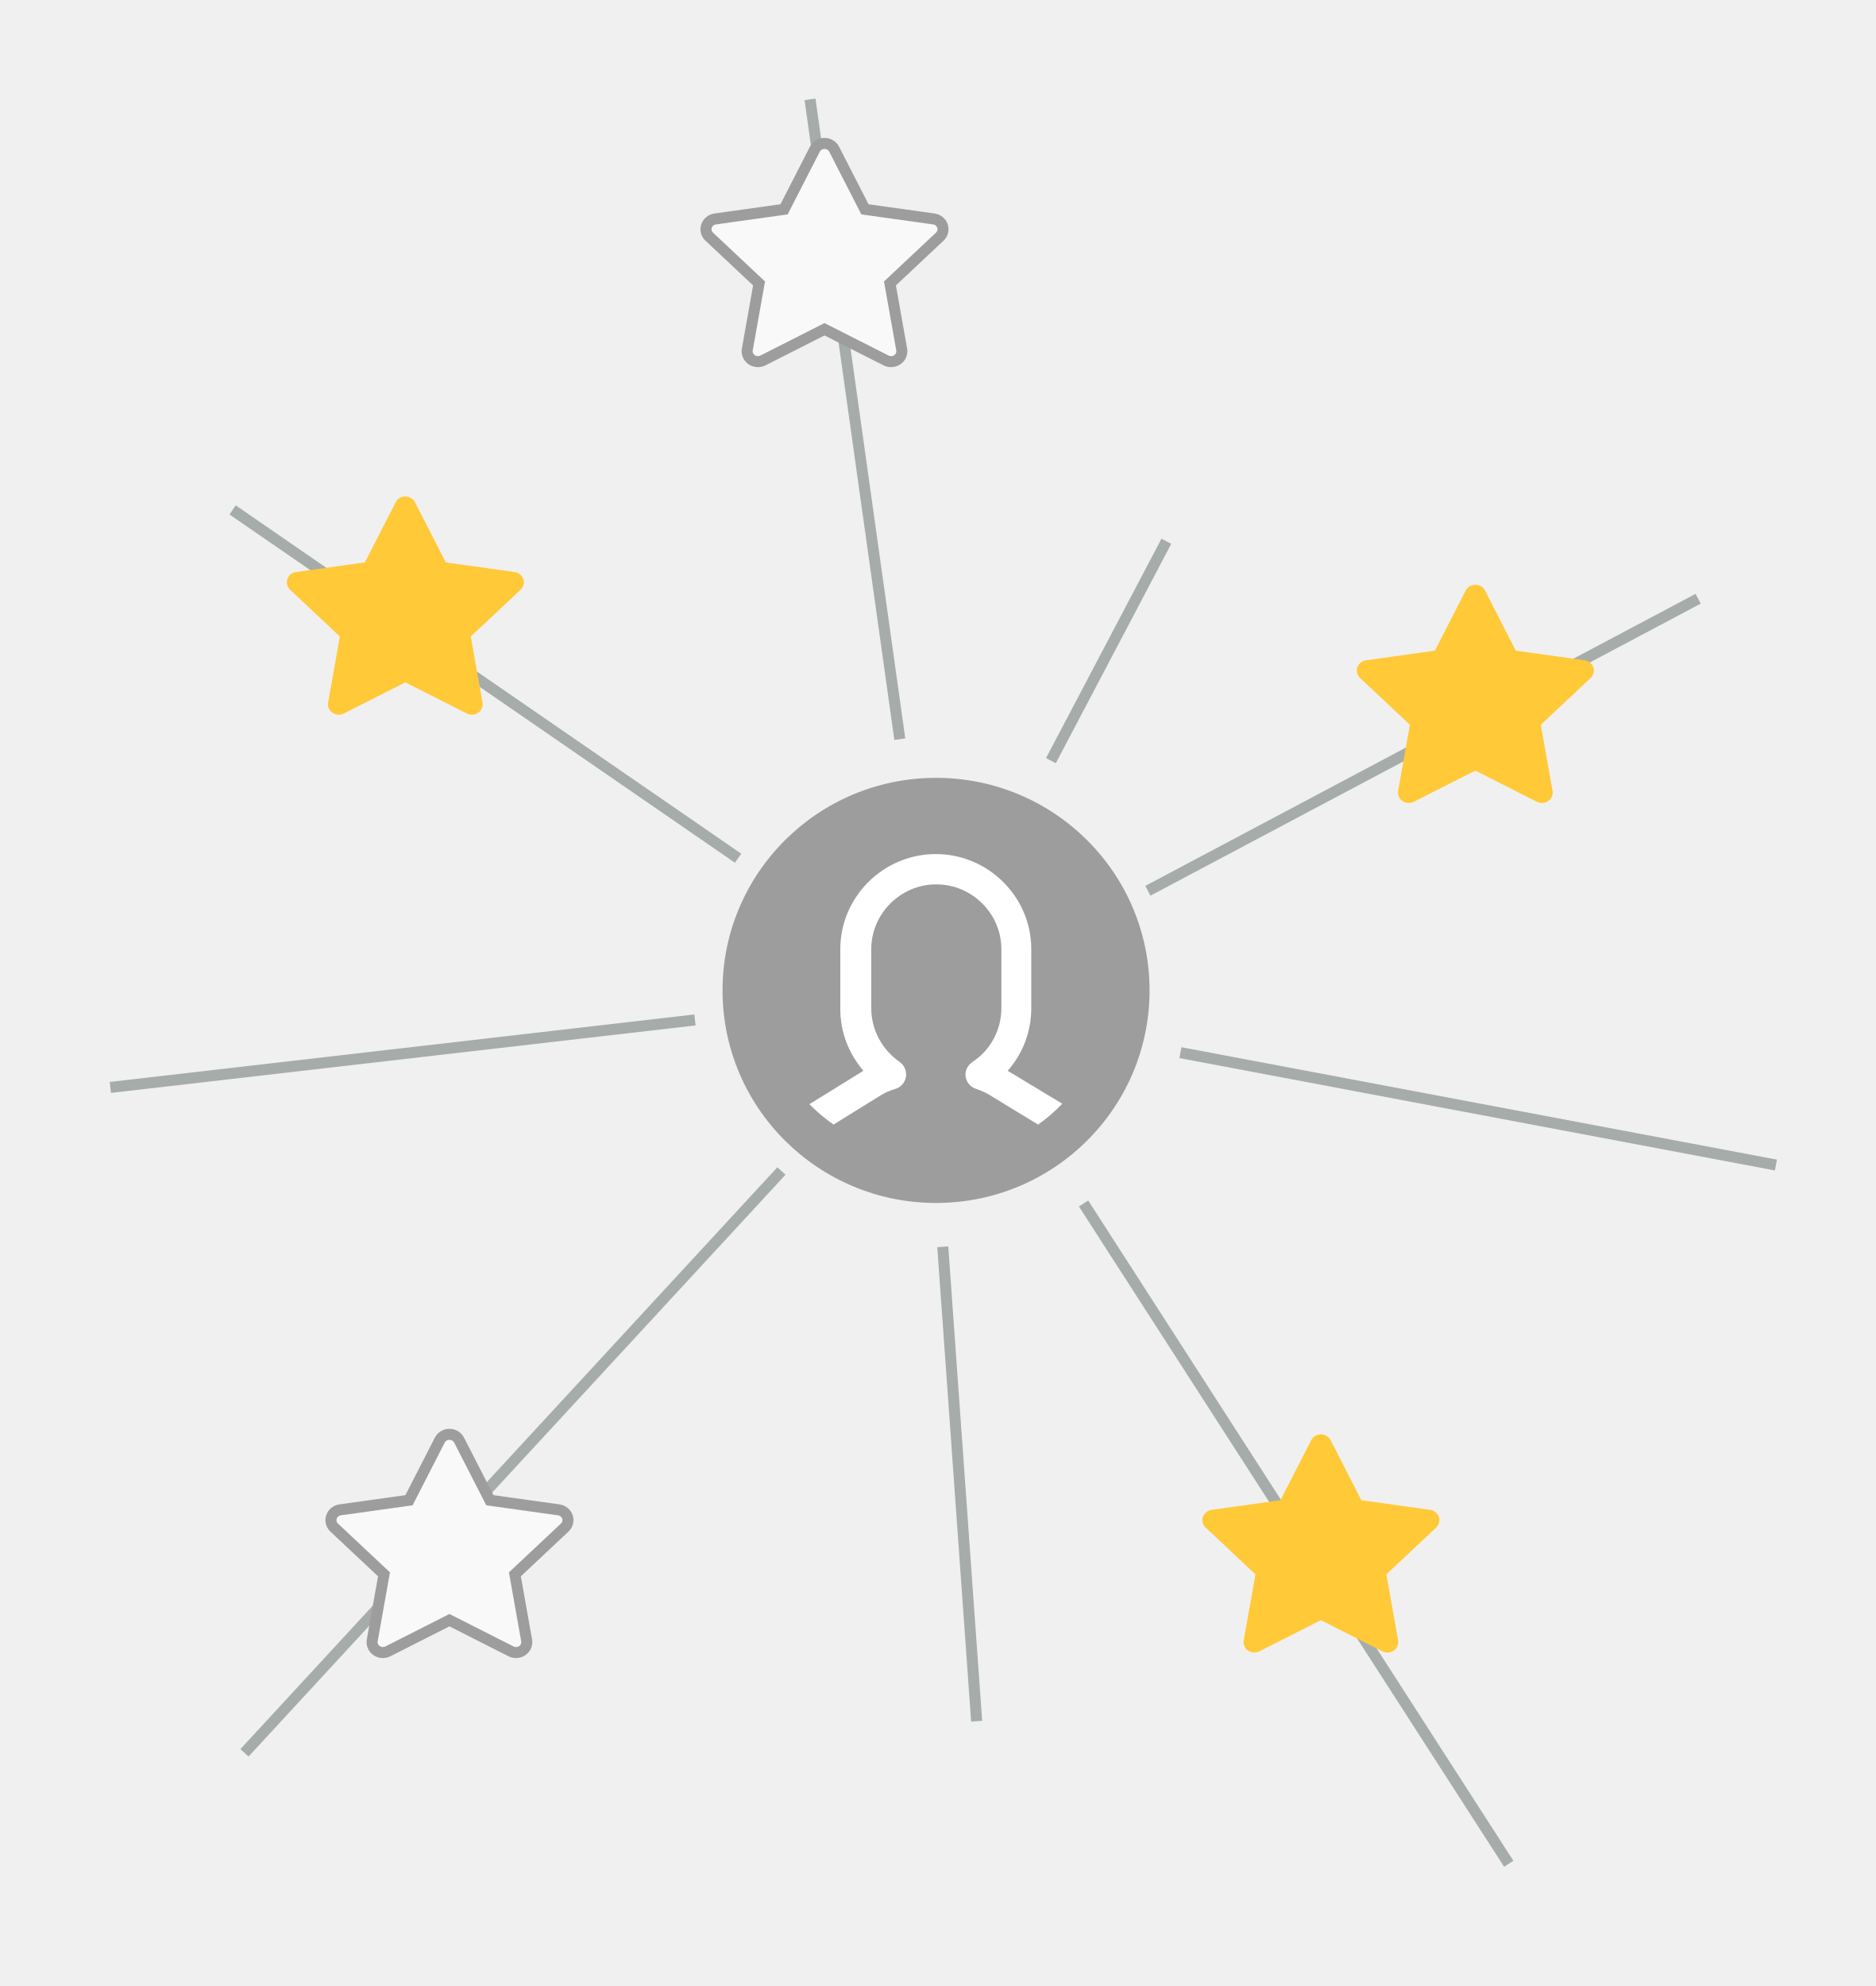
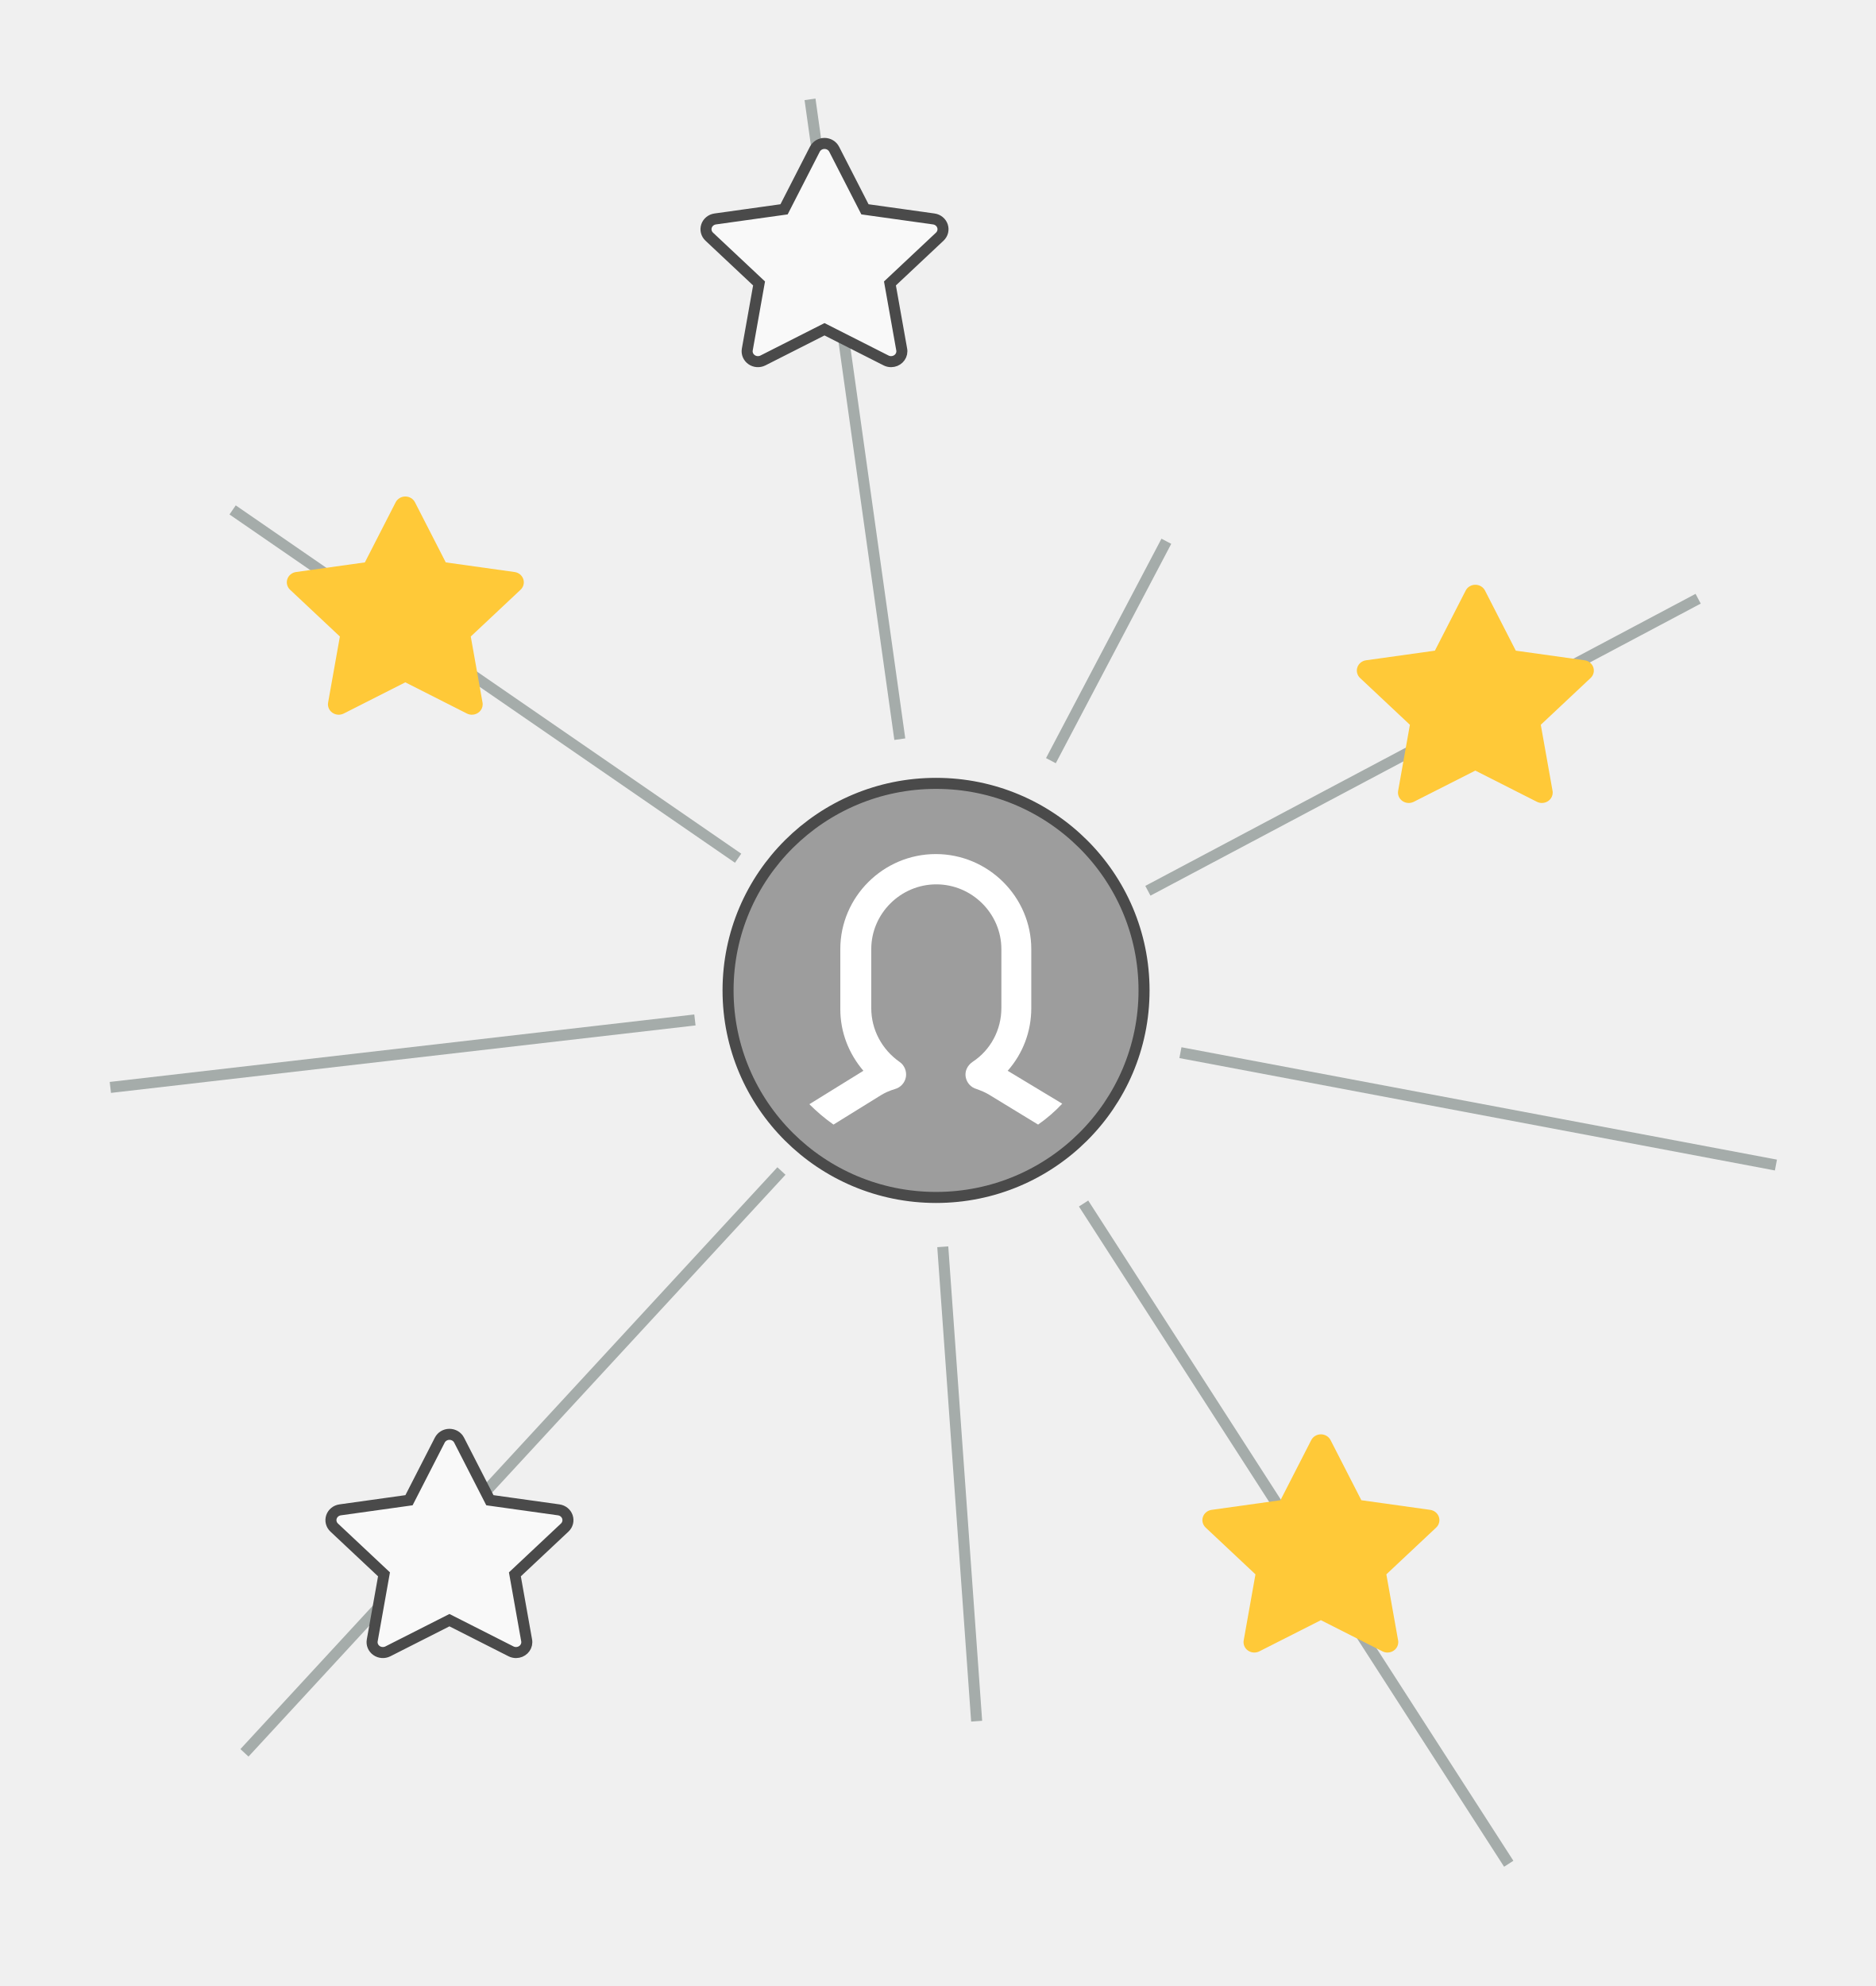
<svg xmlns="http://www.w3.org/2000/svg" width="170px" height="180px" viewBox="0 0 170 180" version="1.1">
  <defs />
  <g id="Page-1" stroke="none" stroke-width="1" fill="none" fill-rule="evenodd">
-     <g id="evaluate-copy">
+     <g id="evaluate-copy-2">
      <path d="M81.5,66.5 L73.5,9.5" id="Line" stroke="#A5ACAA" stroke-linecap="square" />
      <path d="M88.5,155.5 L85.5,113.5" id="Line" stroke="#A5ACAA" stroke-linecap="square" />
      <path d="M66.5,77.5 L21.5,46.5" id="Line-Copy-5" stroke="#A5ACAA" stroke-linecap="square" />
      <path d="M136.5,168.5 L98.5,109.5" id="Line-Copy" stroke="#A5ACAA" stroke-linecap="square" />
      <path d="M153.5,54.5 L104.5,80.5" id="Line-Copy-2" stroke="#A5ACAA" stroke-linecap="square" />
      <path d="M160.5,105.5 L107.5,95.5" id="Line-Copy-3" stroke="#A5ACAA" stroke-linecap="square" />
      <path d="M62.5,92.5 L10.5,98.5" id="Line-Copy-4" stroke="#A5ACAA" stroke-linecap="square" />
      <path d="M105.5,49.5 L95.5,68.5" id="Line-Copy-7" stroke="#A5ACAA" stroke-linecap="square" />
      <path d="M70.5,106.5 L22.5,158.5" id="Line-Copy-6" stroke="#A5ACAA" stroke-linecap="square" />
      <path d="M143.65,59.845 L137.41,58.972 L134.619,53.525 C134.455,53.203 134.115,53 133.743,53 C133.371,53 133.032,53.203 132.867,53.525 L130.077,58.972 L123.836,59.845 C123.468,59.897 123.163,60.145 123.048,60.486 C122.933,60.826 123.029,61.201 123.295,61.45 L127.811,65.69 L126.744,71.678 C126.681,72.031 126.832,72.388 127.133,72.598 C127.434,72.809 127.832,72.836 128.162,72.67 L133.743,69.843 L139.325,72.67 C139.468,72.742 139.624,72.778 139.779,72.778 C140.322,72.776 140.757,72.356 140.757,71.837 C140.757,71.765 140.749,71.694 140.733,71.627 L139.676,65.69 L144.191,61.451 C144.458,61.201 144.553,60.827 144.438,60.486 C144.324,60.145 144.018,59.897 143.65,59.845 Z" id="Shape-Copy-3" fill="#FFC938" />
      <path d="M129.65,136.845 L123.41,135.972 L120.619,130.525 C120.455,130.203 120.115,130 119.743,130 C119.371,130 119.032,130.203 118.867,130.525 L116.077,135.972 L109.836,136.845 C109.468,136.897 109.163,137.145 109.048,137.486 C108.933,137.826 109.029,138.201 109.295,138.45 L113.811,142.69 L112.744,148.678 C112.681,149.031 112.832,149.388 113.133,149.598 C113.434,149.809 113.832,149.836 114.162,149.67 L119.743,146.843 L125.325,149.67 C125.468,149.742 125.624,149.778 125.779,149.778 C126.322,149.776 126.757,149.356 126.757,148.837 C126.757,148.765 126.749,148.694 126.733,148.627 L125.676,142.69 L130.191,138.451 C130.458,138.201 130.553,137.827 130.438,137.486 C130.324,137.145 130.018,136.897 129.65,136.845 Z" id="Shape-Copy-4" fill="#FFC938" />
      <path d="M46.65,51.845 L40.41,50.972 L37.619,45.525 C37.455,45.203 37.115,45 36.743,45 C36.371,45 36.032,45.203 35.867,45.525 L33.077,50.972 L26.836,51.845 C26.468,51.897 26.163,52.145 26.048,52.486 C25.933,52.826 26.029,53.201 26.295,53.45 L30.811,57.69 L29.744,63.678 C29.681,64.031 29.832,64.388 30.133,64.598 C30.434,64.809 30.832,64.836 31.162,64.67 L36.743,61.843 L42.325,64.67 C42.468,64.742 42.624,64.778 42.779,64.778 C43.322,64.776 43.757,64.356 43.757,63.837 C43.757,63.765 43.749,63.694 43.733,63.627 L42.676,57.69 L47.191,53.451 C47.458,53.201 47.553,52.827 47.438,52.486 C47.324,52.145 47.018,51.897 46.65,51.845 Z" id="Shape-Copy-5" fill="#FFC938" />
-       <path d="M84.65,19.845 L78.41,18.972 L75.619,13.525 C75.455,13.203 75.115,13 74.743,13 C74.371,13 74.032,13.203 73.867,13.525 L71.077,18.972 L64.836,19.845 C64.468,19.897 64.163,20.145 64.048,20.486 C63.933,20.826 64.029,21.201 64.295,21.45 L68.811,25.69 L67.744,31.678 C67.681,32.031 67.832,32.388 68.133,32.598 C68.434,32.809 68.832,32.836 69.162,32.67 L74.743,29.843 L80.325,32.67 C80.468,32.742 80.624,32.778 80.779,32.778 C81.322,32.776 81.757,32.356 81.757,31.837 C81.757,31.765 81.749,31.694 81.733,31.627 L80.676,25.69 L85.191,21.451 C85.458,21.201 85.553,20.827 85.438,20.486 C85.324,20.145 85.018,19.897 84.65,19.845 Z" id="Shape-Copy-7" stroke="#9D9D9D" fill="#F9F9F9" />
-       <path d="M50.65,136.845 L44.41,135.972 L41.619,130.525 C41.455,130.203 41.115,130 40.743,130 C40.371,130 40.032,130.203 39.867,130.525 L37.077,135.972 L30.836,136.845 C30.468,136.897 30.163,137.145 30.048,137.486 C29.933,137.826 30.029,138.201 30.295,138.45 L34.811,142.69 L33.744,148.678 C33.681,149.031 33.832,149.388 34.133,149.598 C34.434,149.809 34.832,149.836 35.162,149.67 L40.743,146.843 L46.325,149.67 C46.468,149.742 46.624,149.778 46.779,149.778 C47.322,149.776 47.757,149.356 47.757,148.837 C47.757,148.765 47.749,148.694 47.733,148.627 L46.676,142.69 L51.191,138.451 C51.458,138.201 51.553,137.827 51.438,137.486 C51.324,137.145 51.018,136.897 50.65,136.845 Z" id="Shape-Copy-8" stroke="#9D9D9D" fill="#F9F9F9" />
+       <path d="M84.65,19.845 L78.41,18.972 L75.619,13.525 C75.455,13.203 75.115,13 74.743,13 C74.371,13 74.032,13.203 73.867,13.525 L71.077,18.972 L64.836,19.845 C64.468,19.897 64.163,20.145 64.048,20.486 C63.933,20.826 64.029,21.201 64.295,21.45 L68.811,25.69 L67.744,31.678 C67.681,32.031 67.832,32.388 68.133,32.598 C68.434,32.809 68.832,32.836 69.162,32.67 L74.743,29.843 L80.325,32.67 C80.468,32.742 80.624,32.778 80.779,32.778 C81.322,32.776 81.757,32.356 81.757,31.837 C81.757,31.765 81.749,31.694 81.733,31.627 L80.676,25.69 L85.191,21.451 C85.458,21.201 85.553,20.827 85.438,20.486 C85.324,20.145 85.018,19.897 84.65,19.845 Z" id="Shape-Copy-7" stroke="#4A4A4A" fill="#F9F9F9" />
+       <path d="M50.65,136.845 L44.41,135.972 L41.619,130.525 C41.455,130.203 41.115,130 40.743,130 C40.371,130 40.032,130.203 39.867,130.525 L37.077,135.972 L30.836,136.845 C30.468,136.897 30.163,137.145 30.048,137.486 C29.933,137.826 30.029,138.201 30.295,138.45 L34.811,142.69 L33.744,148.678 C33.681,149.031 33.832,149.388 34.133,149.598 C34.434,149.809 34.832,149.836 35.162,149.67 L40.743,146.843 L46.325,149.67 C46.468,149.742 46.624,149.778 46.779,149.778 C47.322,149.776 47.757,149.356 47.757,148.837 C47.757,148.765 47.749,148.694 47.733,148.627 L46.676,142.69 L51.191,138.451 C51.458,138.201 51.553,137.827 51.438,137.486 C51.324,137.145 51.018,136.897 50.65,136.845 Z" id="Shape-Copy-8" stroke="#4A4A4A" fill="#F9F9F9" />
      <g id="avatar-blue-copy-3" transform="translate(66, 71)">
-         <ellipse id="Oval-3" stroke="#9D9D9D" fill="#9D9D9D" cx="18.855" cy="18.765" rx="18.855" ry="18.765" />
+         <ellipse id="Oval-3" stroke="#4A4A4A" fill="#9D9D9D" cx="18.855" cy="18.765" rx="18.855" ry="18.765" />
        <path d="M23.683,28.228 C23.302,27.991 22.922,27.849 22.541,27.707 C22.018,27.565 21.638,27.139 21.543,26.618 C21.448,26.098 21.685,25.577 22.161,25.246 C23.826,24.157 24.777,22.311 24.777,20.371 L24.777,15.022 C24.777,11.803 22.113,9.153 18.879,9.153 C15.645,9.153 12.982,11.803 12.982,15.022 L12.982,20.371 C12.982,22.311 13.933,24.11 15.55,25.246 C15.978,25.53 16.216,26.098 16.121,26.618 C16.026,27.139 15.645,27.565 15.122,27.707 C14.646,27.849 14.218,28.038 13.838,28.275 L9.557,30.926 C8.749,30.358 8.036,29.742 7.37,29.08 L12.268,26.05 C10.937,24.488 10.176,22.548 10.176,20.465 L10.176,15.022 C10.176,10.289 14.076,6.408 18.832,6.408 C23.588,6.408 27.488,10.289 27.488,15.022 L27.488,20.371 C27.488,22.5 26.727,24.488 25.348,26.05 L30.294,29.032 C29.628,29.742 28.915,30.358 28.106,30.926 L23.683,28.228 Z" id="Shape-Copy-3" fill="#FFFFFF" />
      </g>
    </g>
  </g>
</svg>
